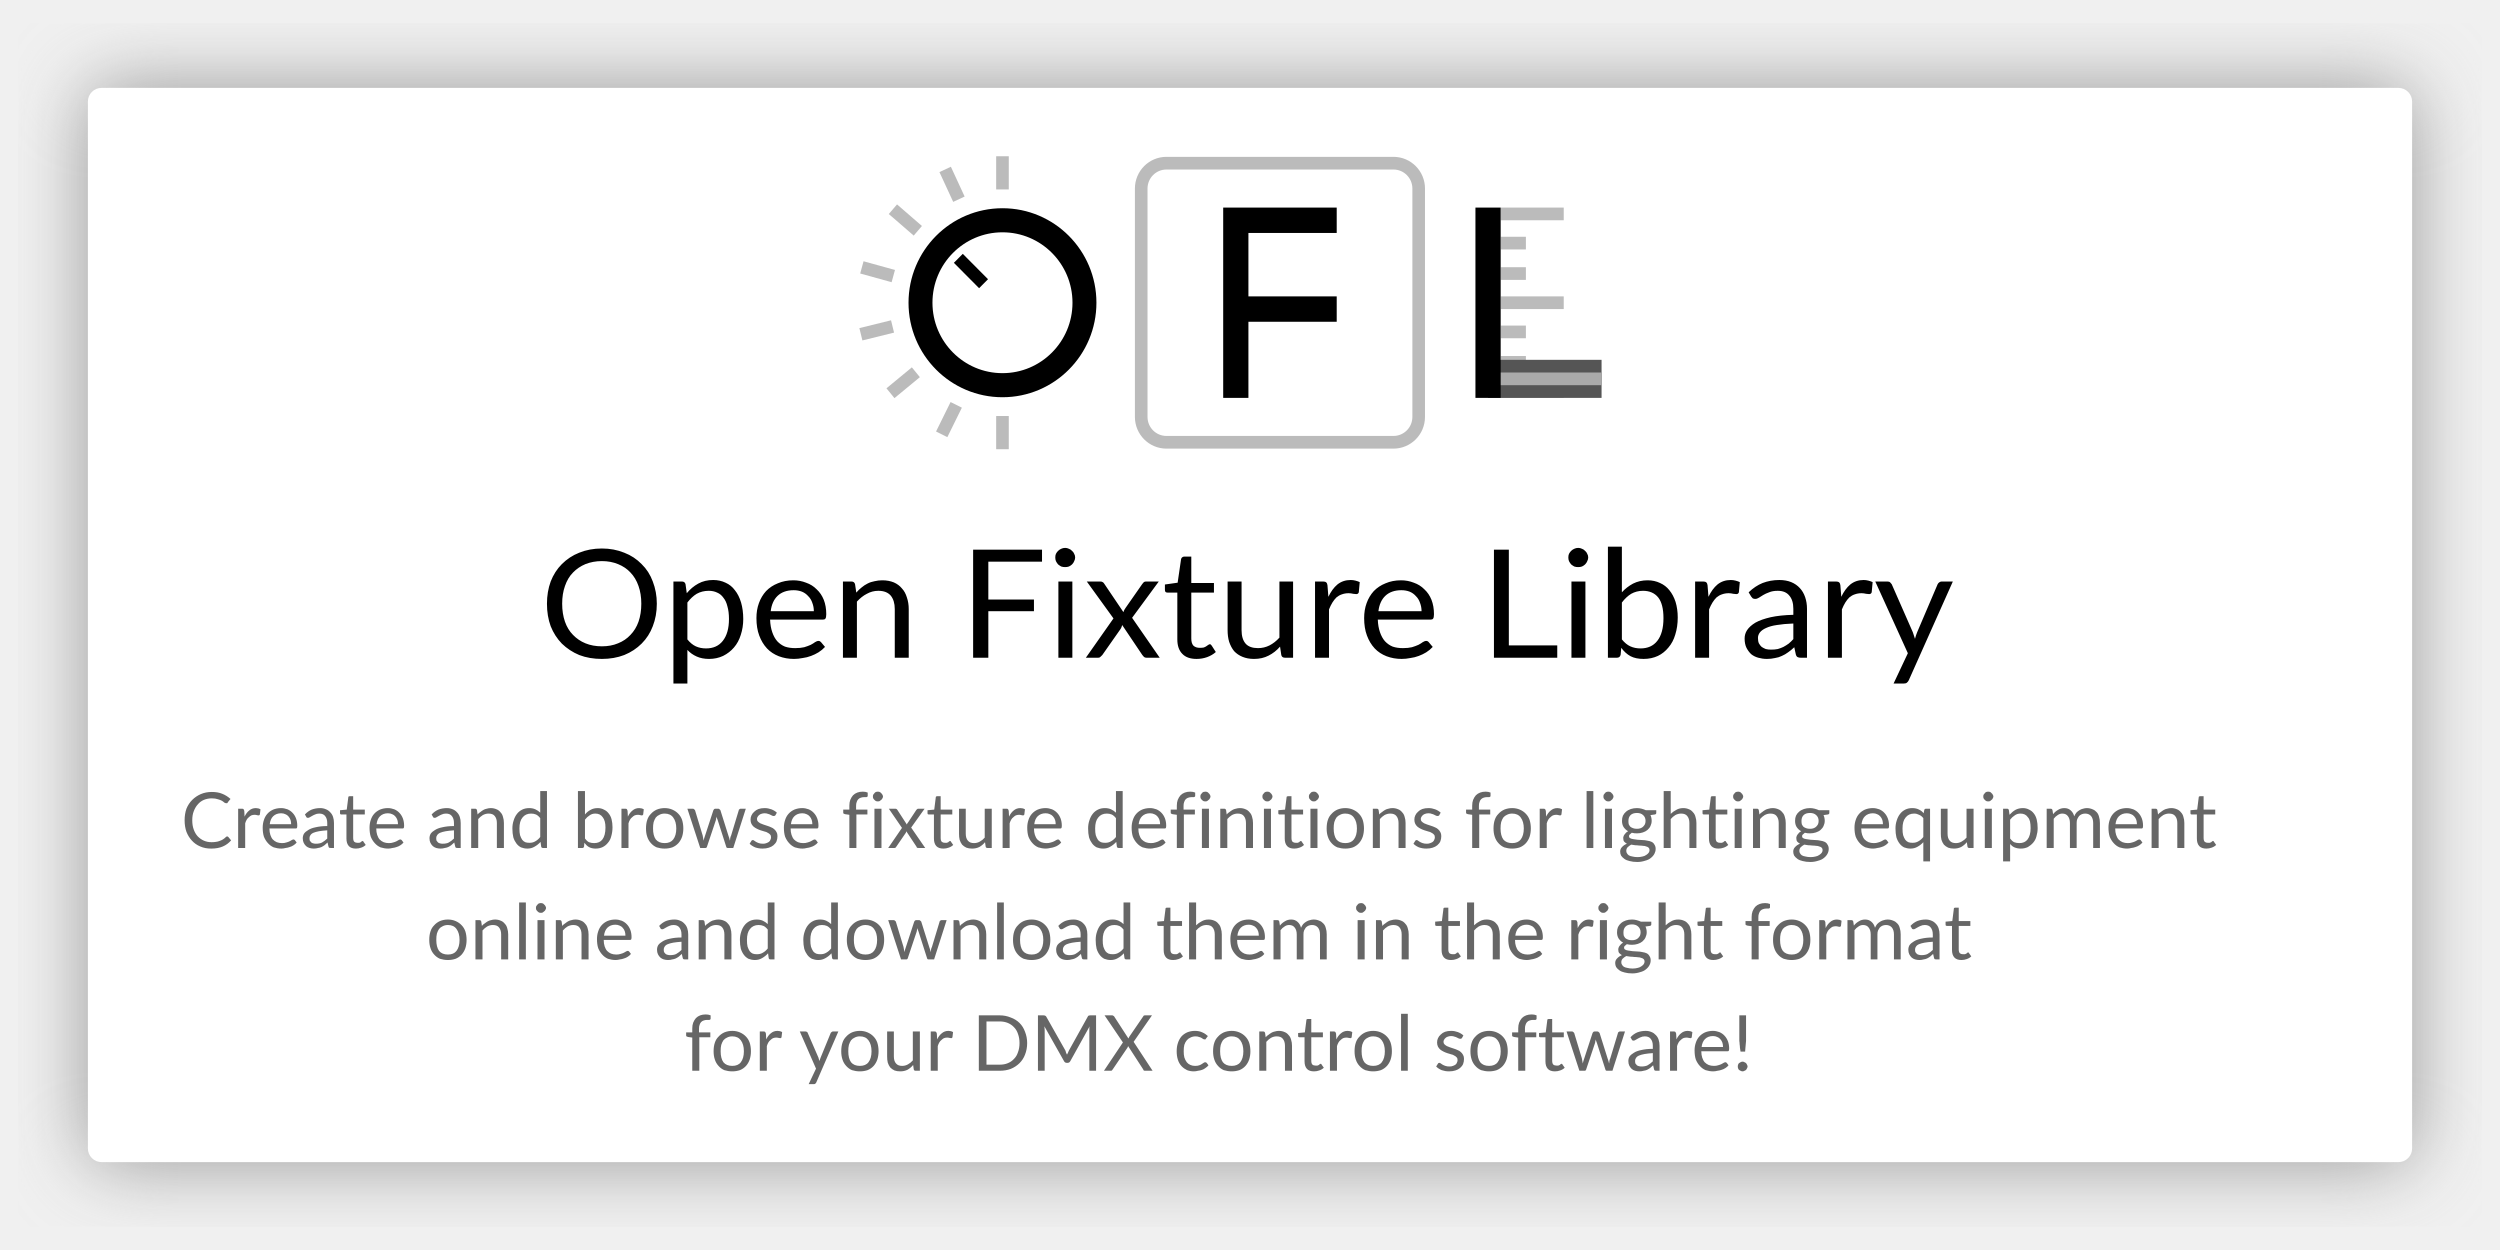
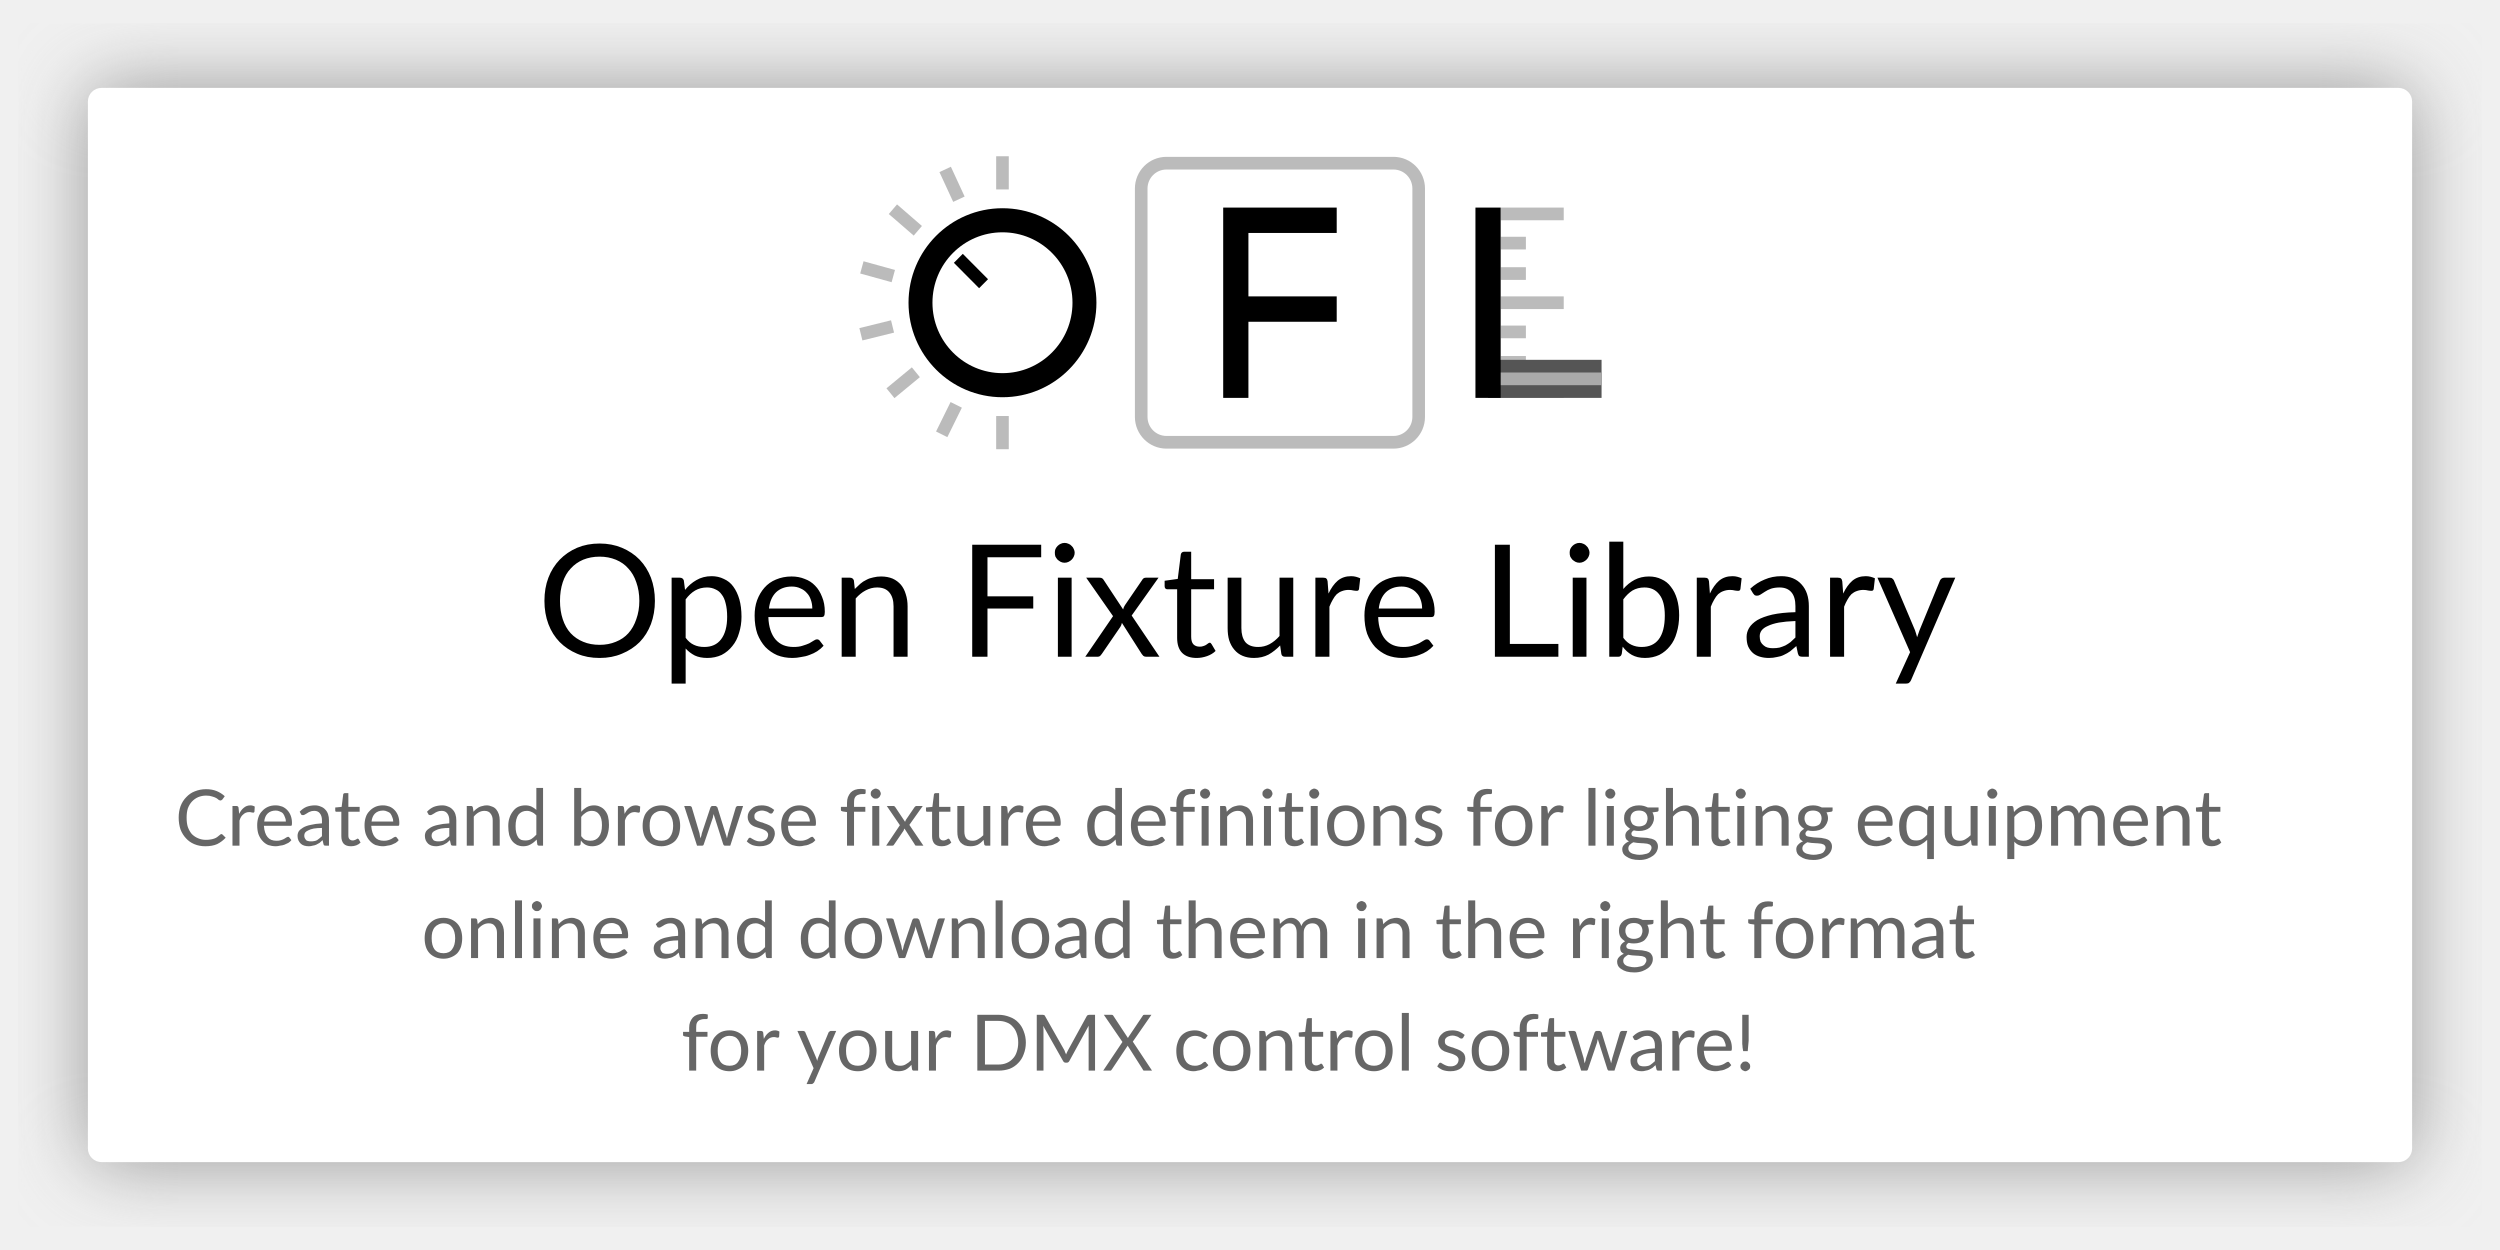
<svg xmlns="http://www.w3.org/2000/svg" width="128" height="64" version="1.1" viewBox="0 0 128 64">
  <rect x="4.5" y="4.5" width="119" height="55" ry=".7" fill="#fff" filter="url(#filter1134)" stroke-width="1.004" />
  <defs>
    <filter id="filter1134" x="-.03" y="-.06" width="1.06" height="1.12" color-interpolation-filters="sRGB">
      <feFlood flood-color="rgb(153,153,153)" result="flood" />
      <feComposite in="flood" in2="SourceGraphic" operator="in" result="composite1" />
      <feGaussianBlur in="composite1" result="blur" stdDeviation="2" />
      <feOffset dx="0" dy="0" result="offset" />
      <feComposite in="SourceGraphic" in2="offset" result="composite2" />
    </filter>
  </defs>
  <g transform="matrix(.64576 0 0 .64956 42.494 .26317)">
    <g stroke="#bbb">
      <path d="m13.678 32.387v2.616" />
      <path d="m10.011 31.507-1.152 2.322" />
      <path d="m6.811 28.937-2.015 1.652" />
      <path d="m4.962 25.327-2.51 0.616" />
      <path d="m5.021 21.357-2.491-0.686" />
      <path d="m6.966 17.787-1.975-1.701" />
      <path d="m10.224 15.297-1.091-2.349" />
      <path d="m13.678 14.527v-2.616" />
    </g>
    <circle cx="13.678" cy="23.457" r="6.5" fill="none" stroke="#000" stroke-width="1.898" />
    <path d="m12.178 21.957-2-2" stroke="#000" />
    <rect x="24.678" y="12.457" width="22" height="22" ry="2" fill="none" stroke="#bbb" />
    <path d="m31.178 15.957v15h2v-6h7v-2h-7v-5h7v-2h-7z" />
    <g fill="#bbb">
      <rect x="53.178" y="29.957" width="5" height="1" />
      <rect x="53.178" y="27.657" width="2" height="1" />
      <rect x="53.178" y="25.257" width="2" height="1" />
      <rect x="53.178" y="22.957" width="5" height="1" />
      <rect x="53.178" y="20.657" width="2" height="1" />
      <rect x="53.178" y="18.257" width="2" height="1" />
      <rect x="53.178" y="15.957" width="5" height="1" />
    </g>
    <rect x="52.178" y="27.957" width="9" height="3" fill="#555" />
    <rect x="52.178" y="28.957" width="9" height="1" fill="#aaa" />
    <rect x="51.178" y="15.957" width="2" height="15" />
  </g>
-   <text transform="scale(1.0169 .98334)" x="27.165" y="34.248" fill="#000000" font-family="Lato" font-size="7.84px" letter-spacing="0px" stroke-width=".98px" word-spacing="0px" style="line-height:125%" xml:space="preserve">
-     <tspan x="27.165" y="34.248" stroke-width=".98px">Open Fixture Library</tspan>
+   <text x="27.501" y="33.628" fill="#000000" font-family="Lato" font-size="8px" letter-spacing="0px" stroke-width="1px" word-spacing="0px" style="line-height:125%" xml:space="preserve">
+     <tspan x="27.501" y="33.628">Open Fixture Library</tspan>
  </text>
-   <text transform="scale(1.0024 .99763)" x="63.775" y="43.52" fill="#666666" font-family="Lato" font-size="3.969px" letter-spacing="0px" stroke-width=".992px" text-align="center" text-anchor="middle" word-spacing="0px" style="line-height:144%" xml:space="preserve">
-     <tspan x="63.775" y="43.52">Create and browse fixture definitions for lighting equipment</tspan>
-     <tspan x="63.775" y="49.236">online and download them in the right format</tspan>
-     <tspan x="63.775" y="54.951">for your DMX control software!</tspan>
+   <text x="63.927" y="43.294" fill="#666666" font-family="Lato" font-size="4px" letter-spacing="0px" stroke-width="1px" text-align="center" text-anchor="middle" word-spacing="0px" style="line-height:144%" xml:space="preserve">
+     <tspan x="63.927" y="43.294">Create and browse fixture definitions for lighting equipment</tspan>
+     <tspan x="63.927" y="49.054">online and download them in the right format</tspan>
+     <tspan x="63.927" y="54.814">for your DMX control software!</tspan>
  </text>
</svg>
